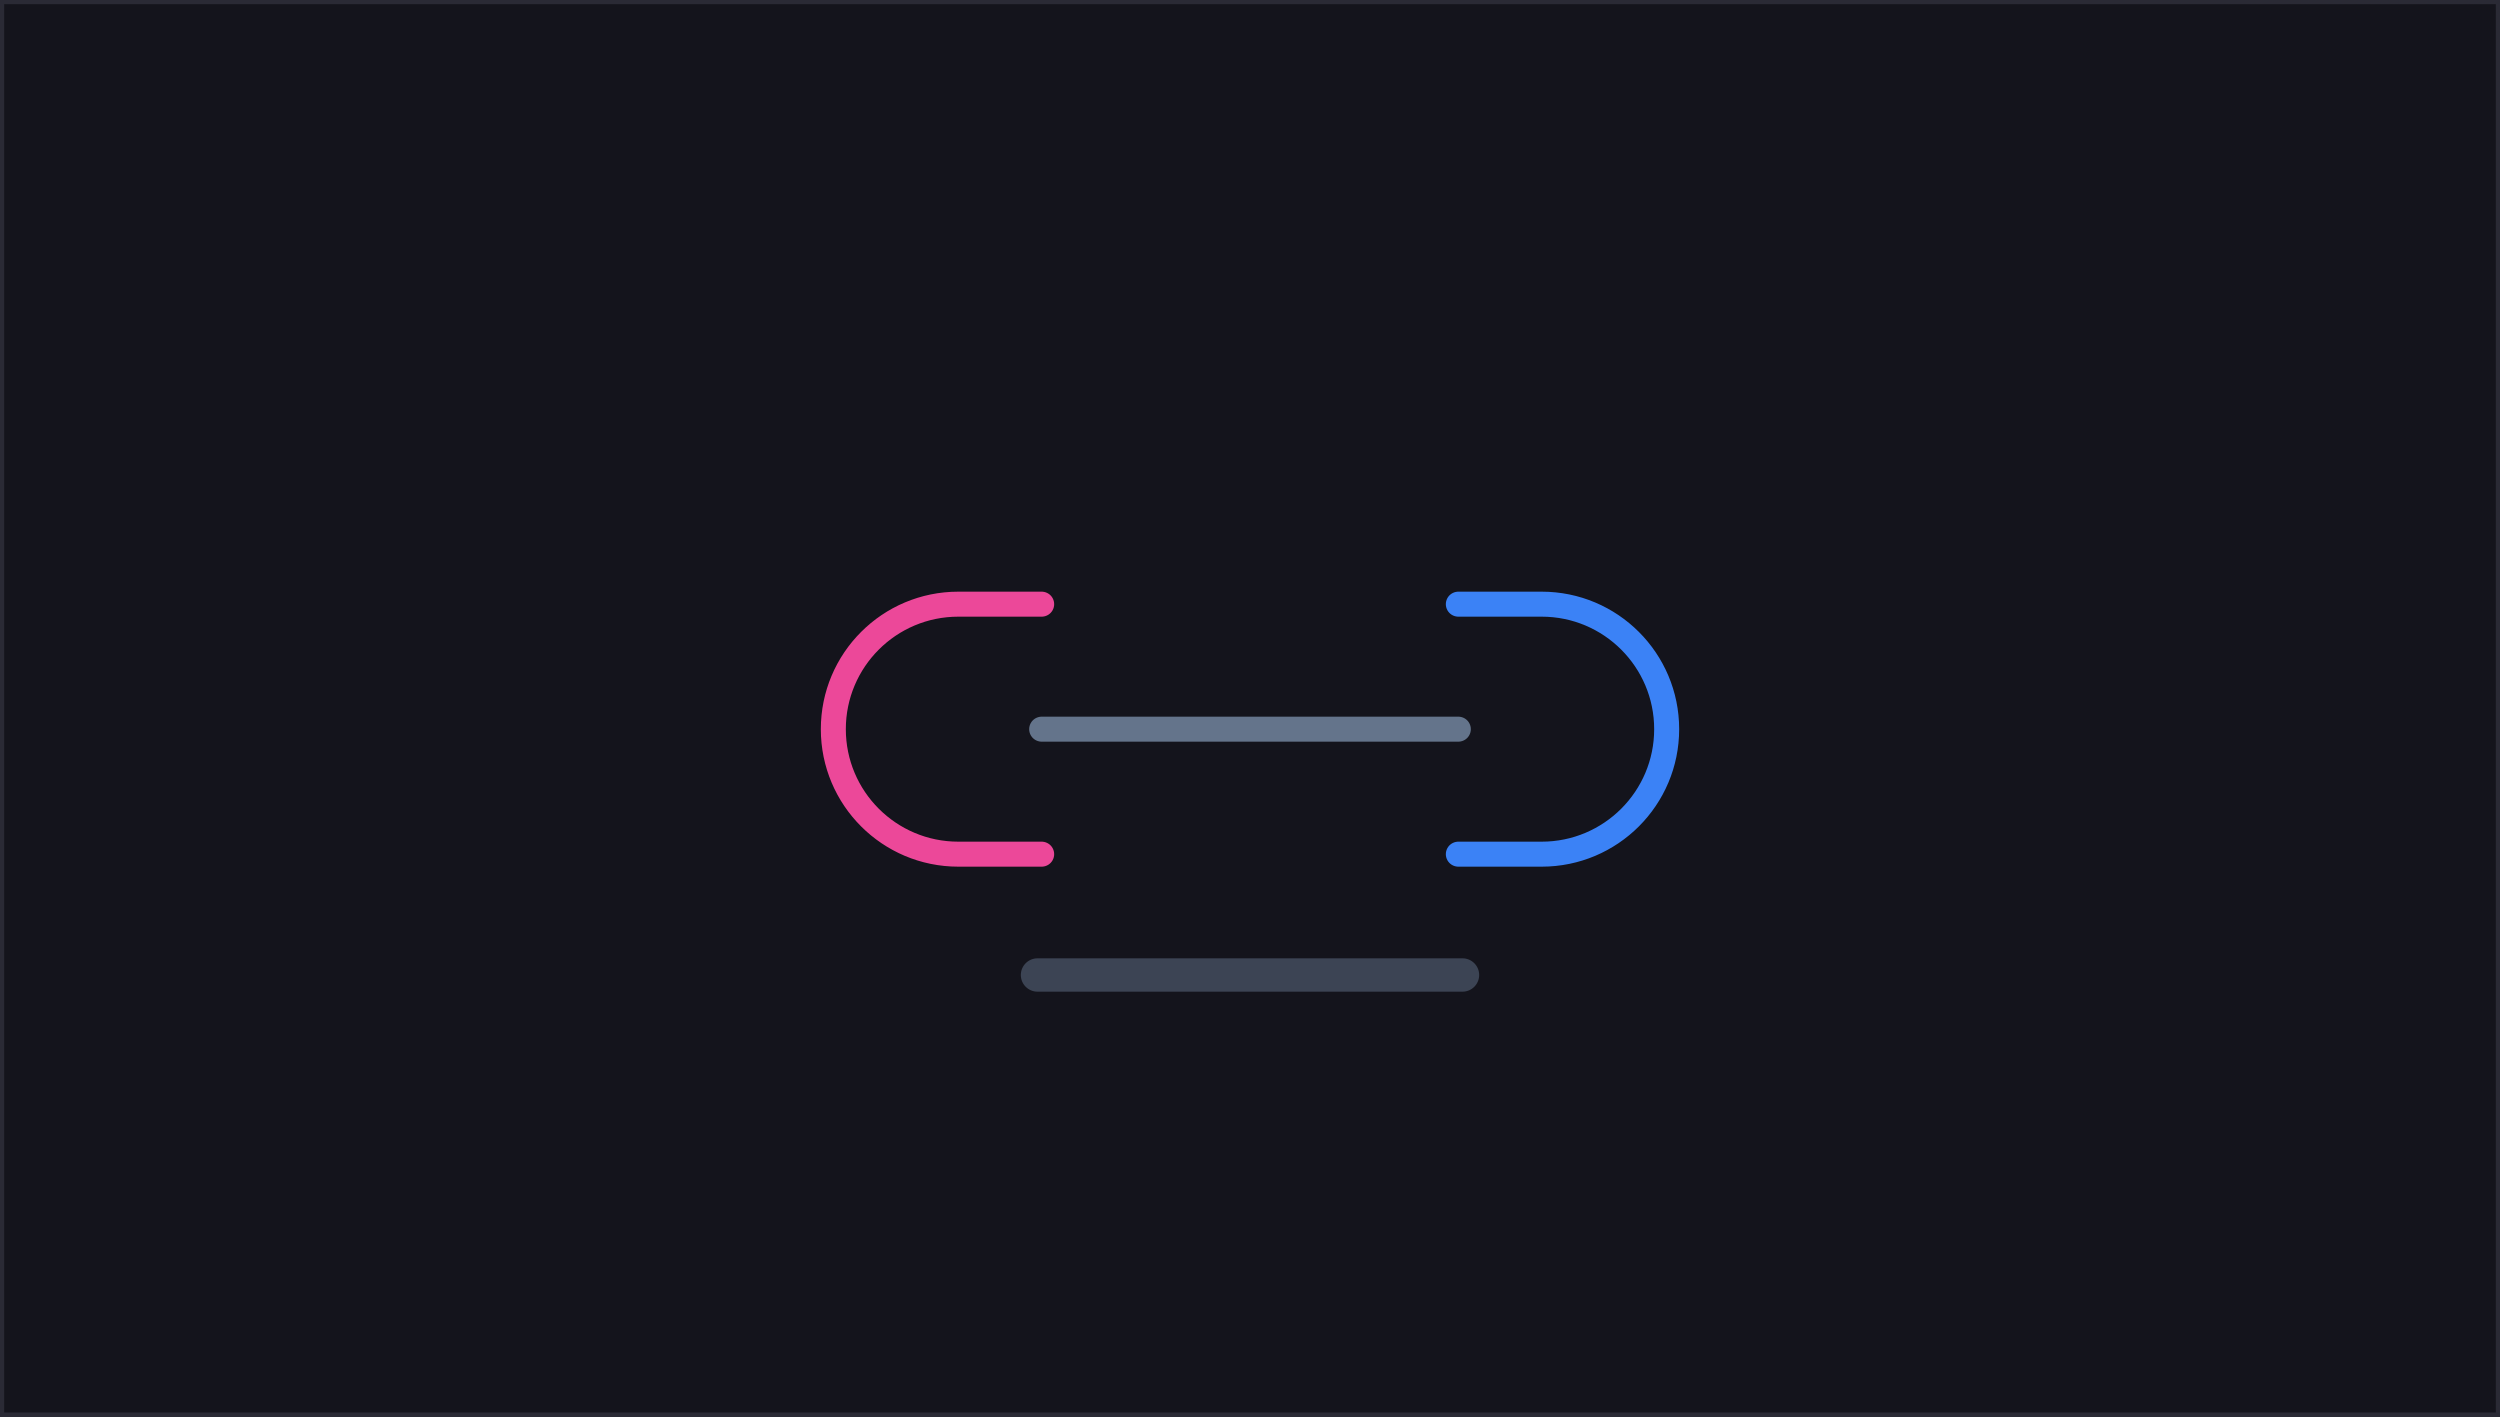
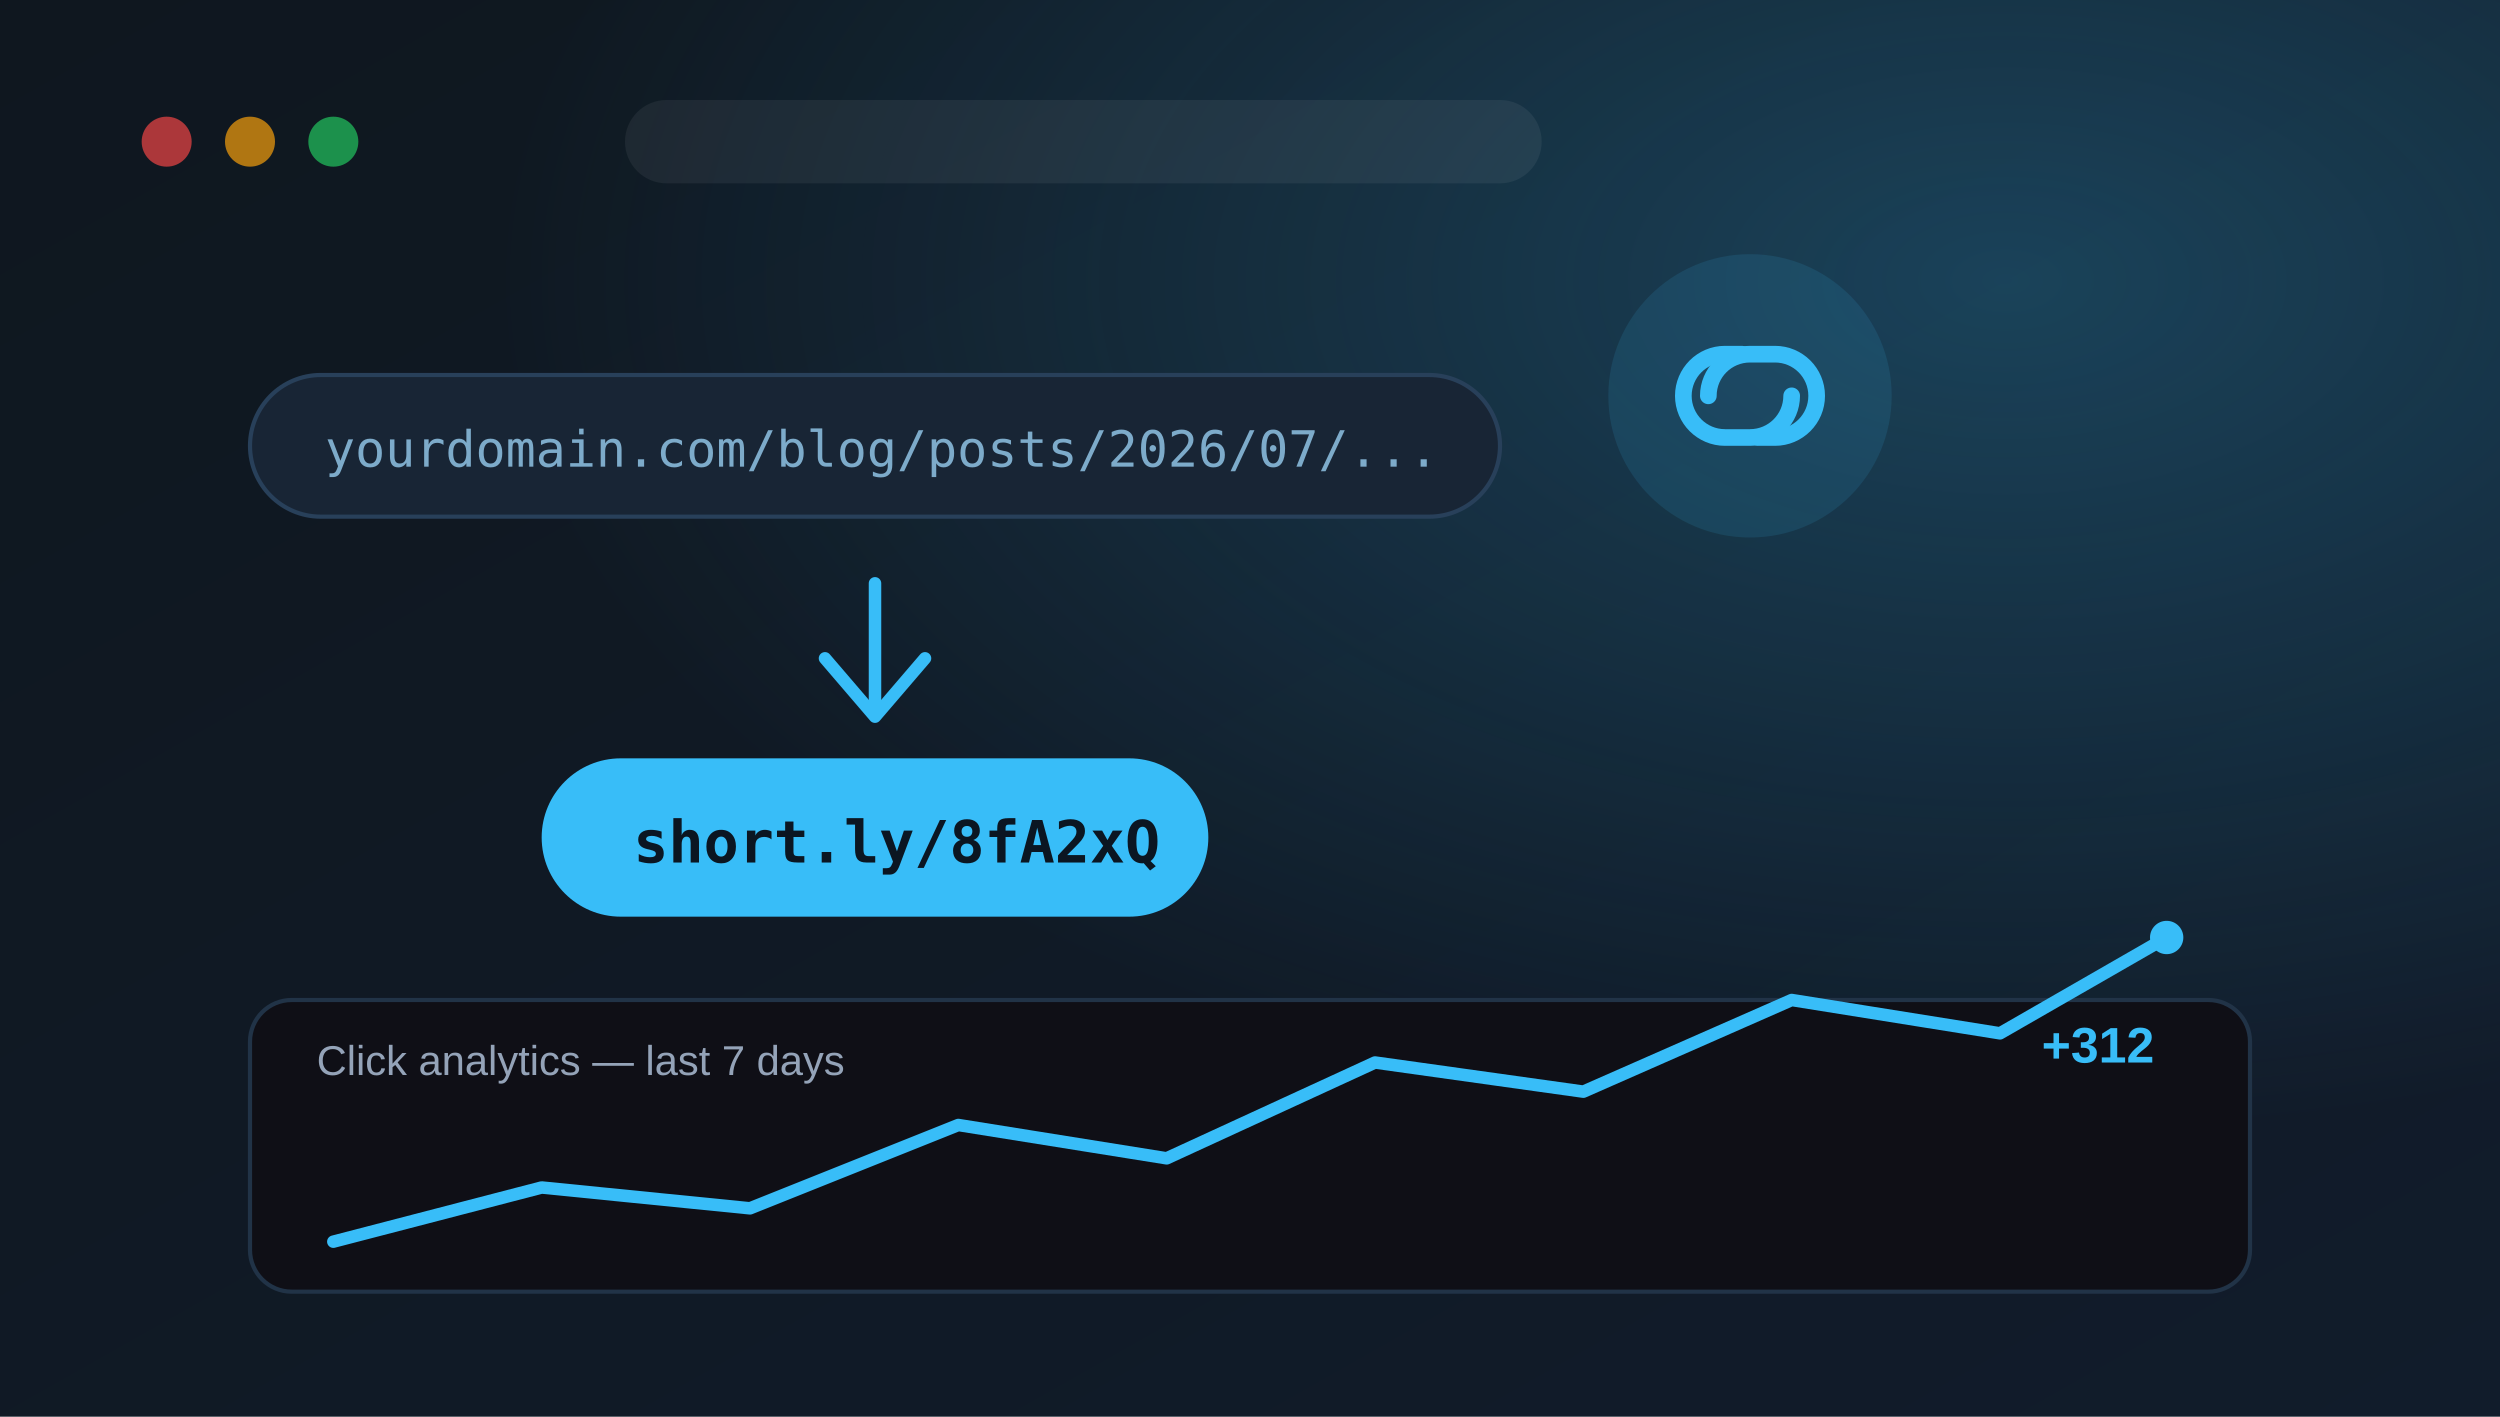
<svg xmlns="http://www.w3.org/2000/svg" viewBox="0 0 600 340">
-   <rect width="600" height="340" fill="#14141c" />
-   <rect x="0" y="0" width="600" height="340" fill="none" stroke="#2a2a35" stroke-width="2" />
-   <path d="M250 145 h-20 a30 30 0 0 0 0 60 h20" fill="none" stroke="#ec4899" stroke-width="6" stroke-linecap="round" />
-   <path d="M350 145 h20 a30 30 0 0 1 0 60 h-20" fill="none" stroke="#3b82f6" stroke-width="6" stroke-linecap="round" />
-   <line x1="250" y1="175" x2="350" y2="175" stroke="#64748b" stroke-width="6" stroke-linecap="round" />
-   <rect x="245" y="230" width="110" height="8" rx="4" fill="#64748b" opacity="0.5" />
+   <defs>
+     <linearGradient id="bg4" x1="0" y1="0" x2="1" y2="1">
+       <stop offset="0" stop-color="#0f171f" />
+       <stop offset="1" stop-color="#111c2b" />
+     </linearGradient>
+     <radialGradient id="glow4" cx="0.8" cy="0.2" r="0.6">
+       <stop offset="0" stop-color="#38bdf8" stop-opacity="0.25" />
+       <stop offset="1" stop-color="#38bdf8" stop-opacity="0" />
+     </radialGradient>
+   </defs>
+   <rect width="600" height="340" fill="url(#bg4)" />
+   <rect width="600" height="340" fill="url(#glow4)" />
+   <circle cx="40" cy="34" r="6" fill="#ef4444" opacity="0.7" />
+   <circle cx="60" cy="34" r="6" fill="#f59e0b" opacity="0.7" />
+   <circle cx="80" cy="34" r="6" fill="#22c55e" opacity="0.7" />
+   <rect x="150" y="24" width="220" height="20" rx="10" fill="#ffffff" opacity="0.06" />
+   <rect x="60" y="90" width="300" height="34" rx="17" fill="#182535" stroke="#28405a" />
+   <text x="78" y="112" fill="#7dabca" font-family="monospace" font-size="12">yourdomain.com/blog/posts/2026/07/...</text>
+   <path d="M210 140 L210 170" stroke="#38bdf8" stroke-width="3" fill="none" stroke-linecap="round" />
+   <path d="M198 158 L210 172 L222 158" stroke="#38bdf8" stroke-width="3" fill="none" stroke-linecap="round" stroke-linejoin="round" />
+   <rect x="130" y="182" width="160" height="38" rx="19" fill="#38bdf8" />
+   <text x="152" y="207" fill="#0b1622" font-family="monospace" font-size="14" font-weight="bold">short.ly/8fA2xQ</text>
+   <g transform="translate(420,95)">
+     <circle r="34" fill="#38bdf8" opacity="0.12" />
+     <path d="M-10 0 a10 10 0 0 1 10 -10 h6 a10 10 0 0 1 0 20 h-4" stroke="#38bdf8" stroke-width="4" fill="none" stroke-linecap="round" />
+     <path d="M10 0 a10 10 0 0 1 -10 10 h-6 a10 10 0 0 1 0 -20 h4" stroke="#38bdf8" stroke-width="4" fill="none" stroke-linecap="round" />
+   </g>
+   <rect x="60" y="240" width="480" height="70" rx="10" fill="#0f0f16" stroke="#213347" />
+   <text x="76" y="258" fill="#94a3b8" font-family="Arial, sans-serif" font-size="10">Click analytics — last 7 days</text>
+   <polyline points="80,298 130,285 180,290 230,270 280,278 330,255 380,262 430,240 480,248 520,225" fill="none" stroke="#38bdf8" stroke-width="3" stroke-linecap="round" stroke-linejoin="round" />
+   <circle cx="520" cy="225" r="4" fill="#38bdf8" />
+   <text x="490" y="255" fill="#38bdf8" font-family="Arial, sans-serif" font-size="12" font-weight="bold">+312</text>
</svg>
